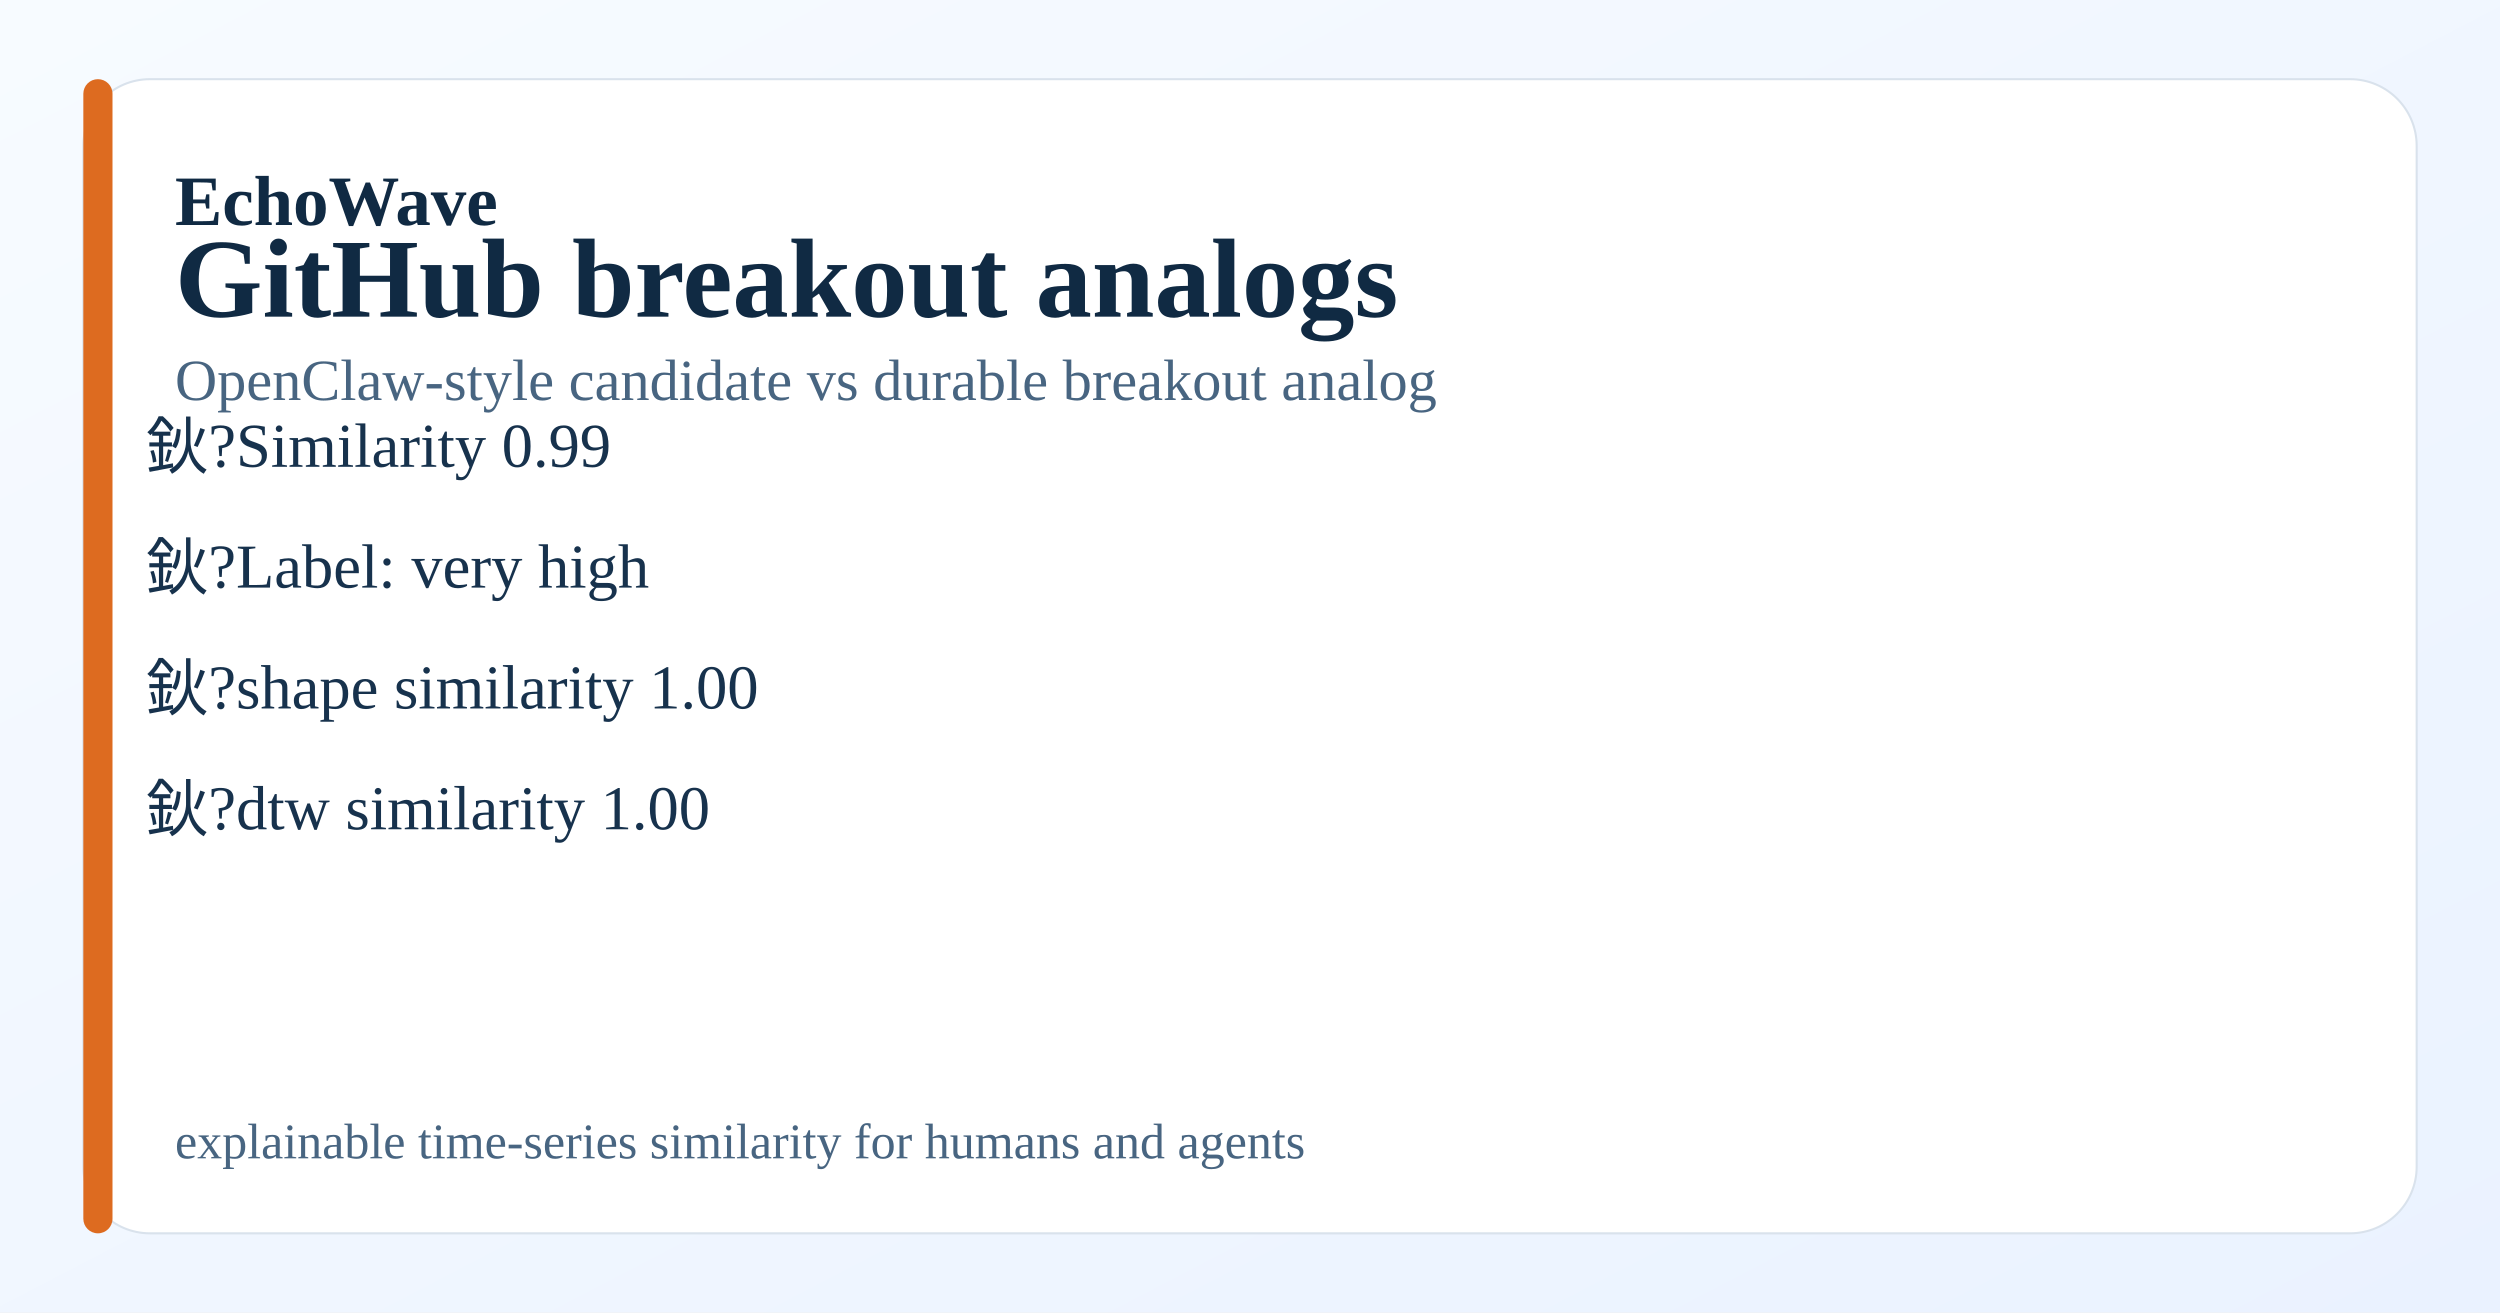
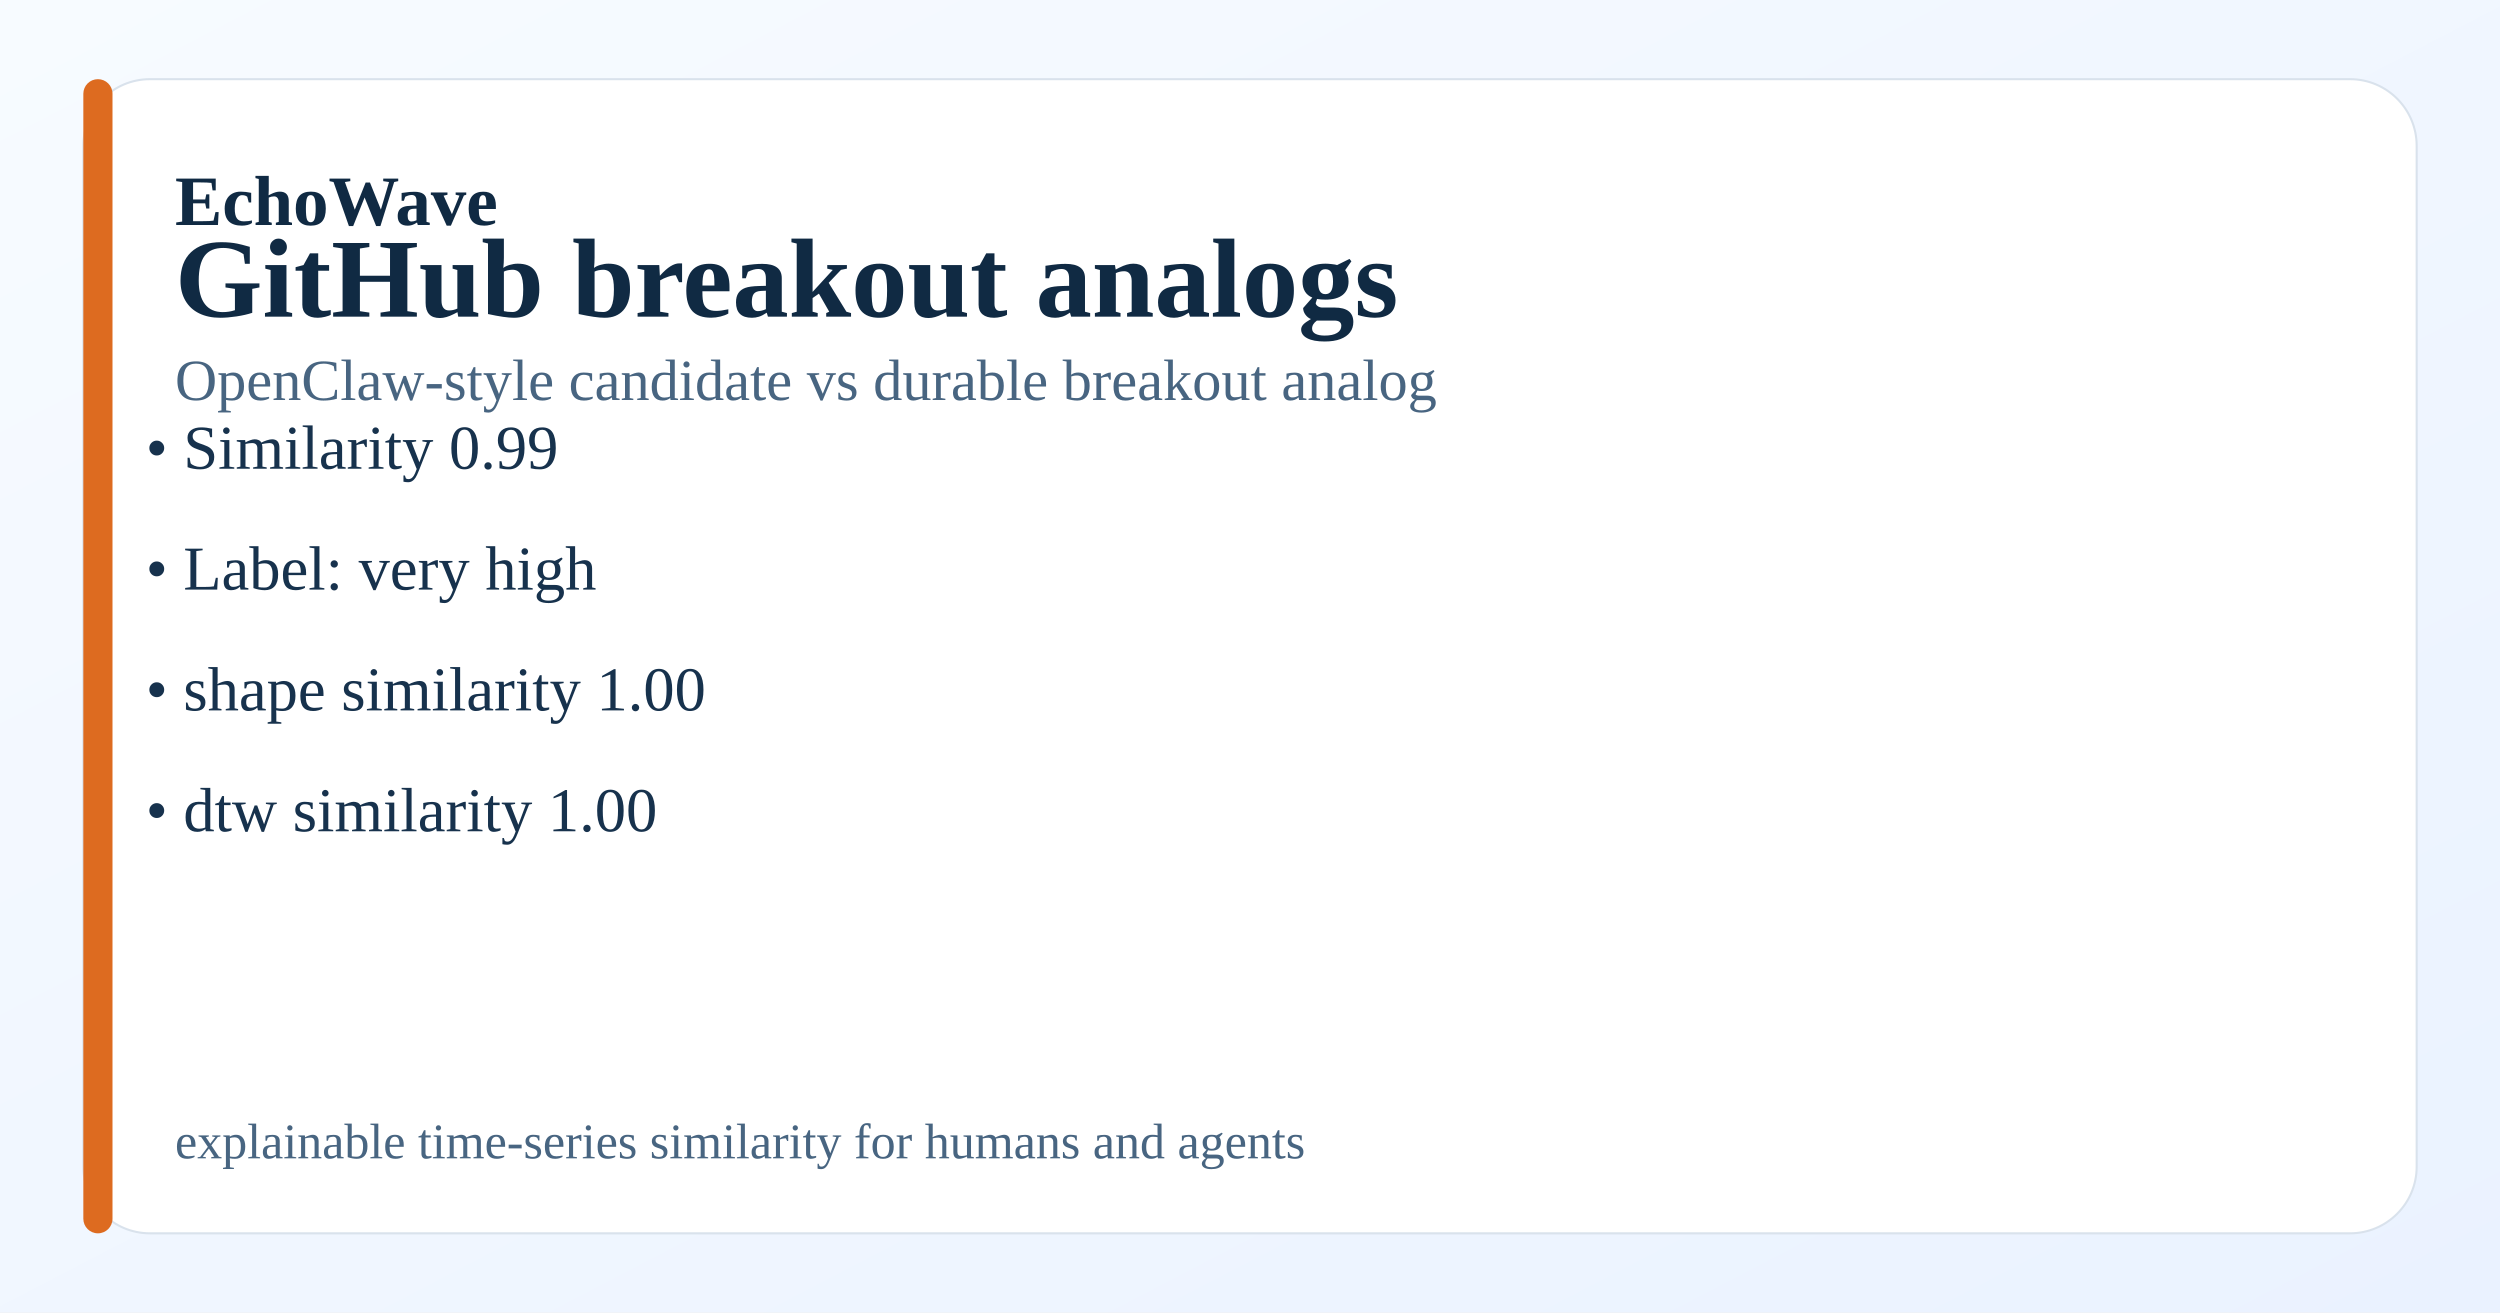
- <svg xmlns="http://www.w3.org/2000/svg" width="1200" height="630" viewBox="0 0 1200 630" role="img" aria-label="EchoWave social card 鈥?GitHub breakout analogs">
+ <svg xmlns="http://www.w3.org/2000/svg" width="1200" height="630" viewBox="0 0 1200 630" role="img" aria-label="EchoWave social card - GitHub breakout analogs">
  <defs>
    <linearGradient id="bg" x1="0" x2="1" y1="0" y2="1">
      <stop offset="0%" stop-color="#f7fbff" />
      <stop offset="100%" stop-color="#eaf2ff" />
    </linearGradient>
  </defs>
  <rect width="100%" height="100%" fill="url(#bg)" />
  <rect x="40" y="38" width="1120" height="554" rx="32" fill="white" stroke="#d9e2ec" />
  <rect x="40" y="38" width="14" height="554" rx="7" fill="#dd6b20" />
  <text x="84" y="108" font-size="34" font-weight="700" fill="#102a43">EchoWave</text>
  <text x="84" y="152" font-size="54" font-weight="800" fill="#102a43">GitHub breakout analogs</text>
  <text x="84" y="192" font-size="28" fill="#486581">OpenClaw-style candidate vs durable breakout analog</text>
-   <text x="70" y="225" font-size="30" fill="#17324d">鈥?Similarity 0.99</text>
-   <text x="70" y="283" font-size="30" fill="#17324d">鈥?Label: very high</text>
-   <text x="70" y="341" font-size="30" fill="#17324d">鈥?shape similarity 1.00</text>
-   <text x="70" y="399" font-size="30" fill="#17324d">鈥?dtw similarity 1.00</text>
+   <text x="70" y="225" font-size="30" fill="#17324d">• Similarity 0.99</text>
+   <text x="70" y="283" font-size="30" fill="#17324d">• Label: very high</text>
+   <text x="70" y="341" font-size="30" fill="#17324d">• shape similarity 1.00</text>
+   <text x="70" y="399" font-size="30" fill="#17324d">• dtw similarity 1.00</text>
  <text x="84" y="556" font-size="24" fill="#486581">explainable time-series similarity for humans and agents</text>
</svg>
